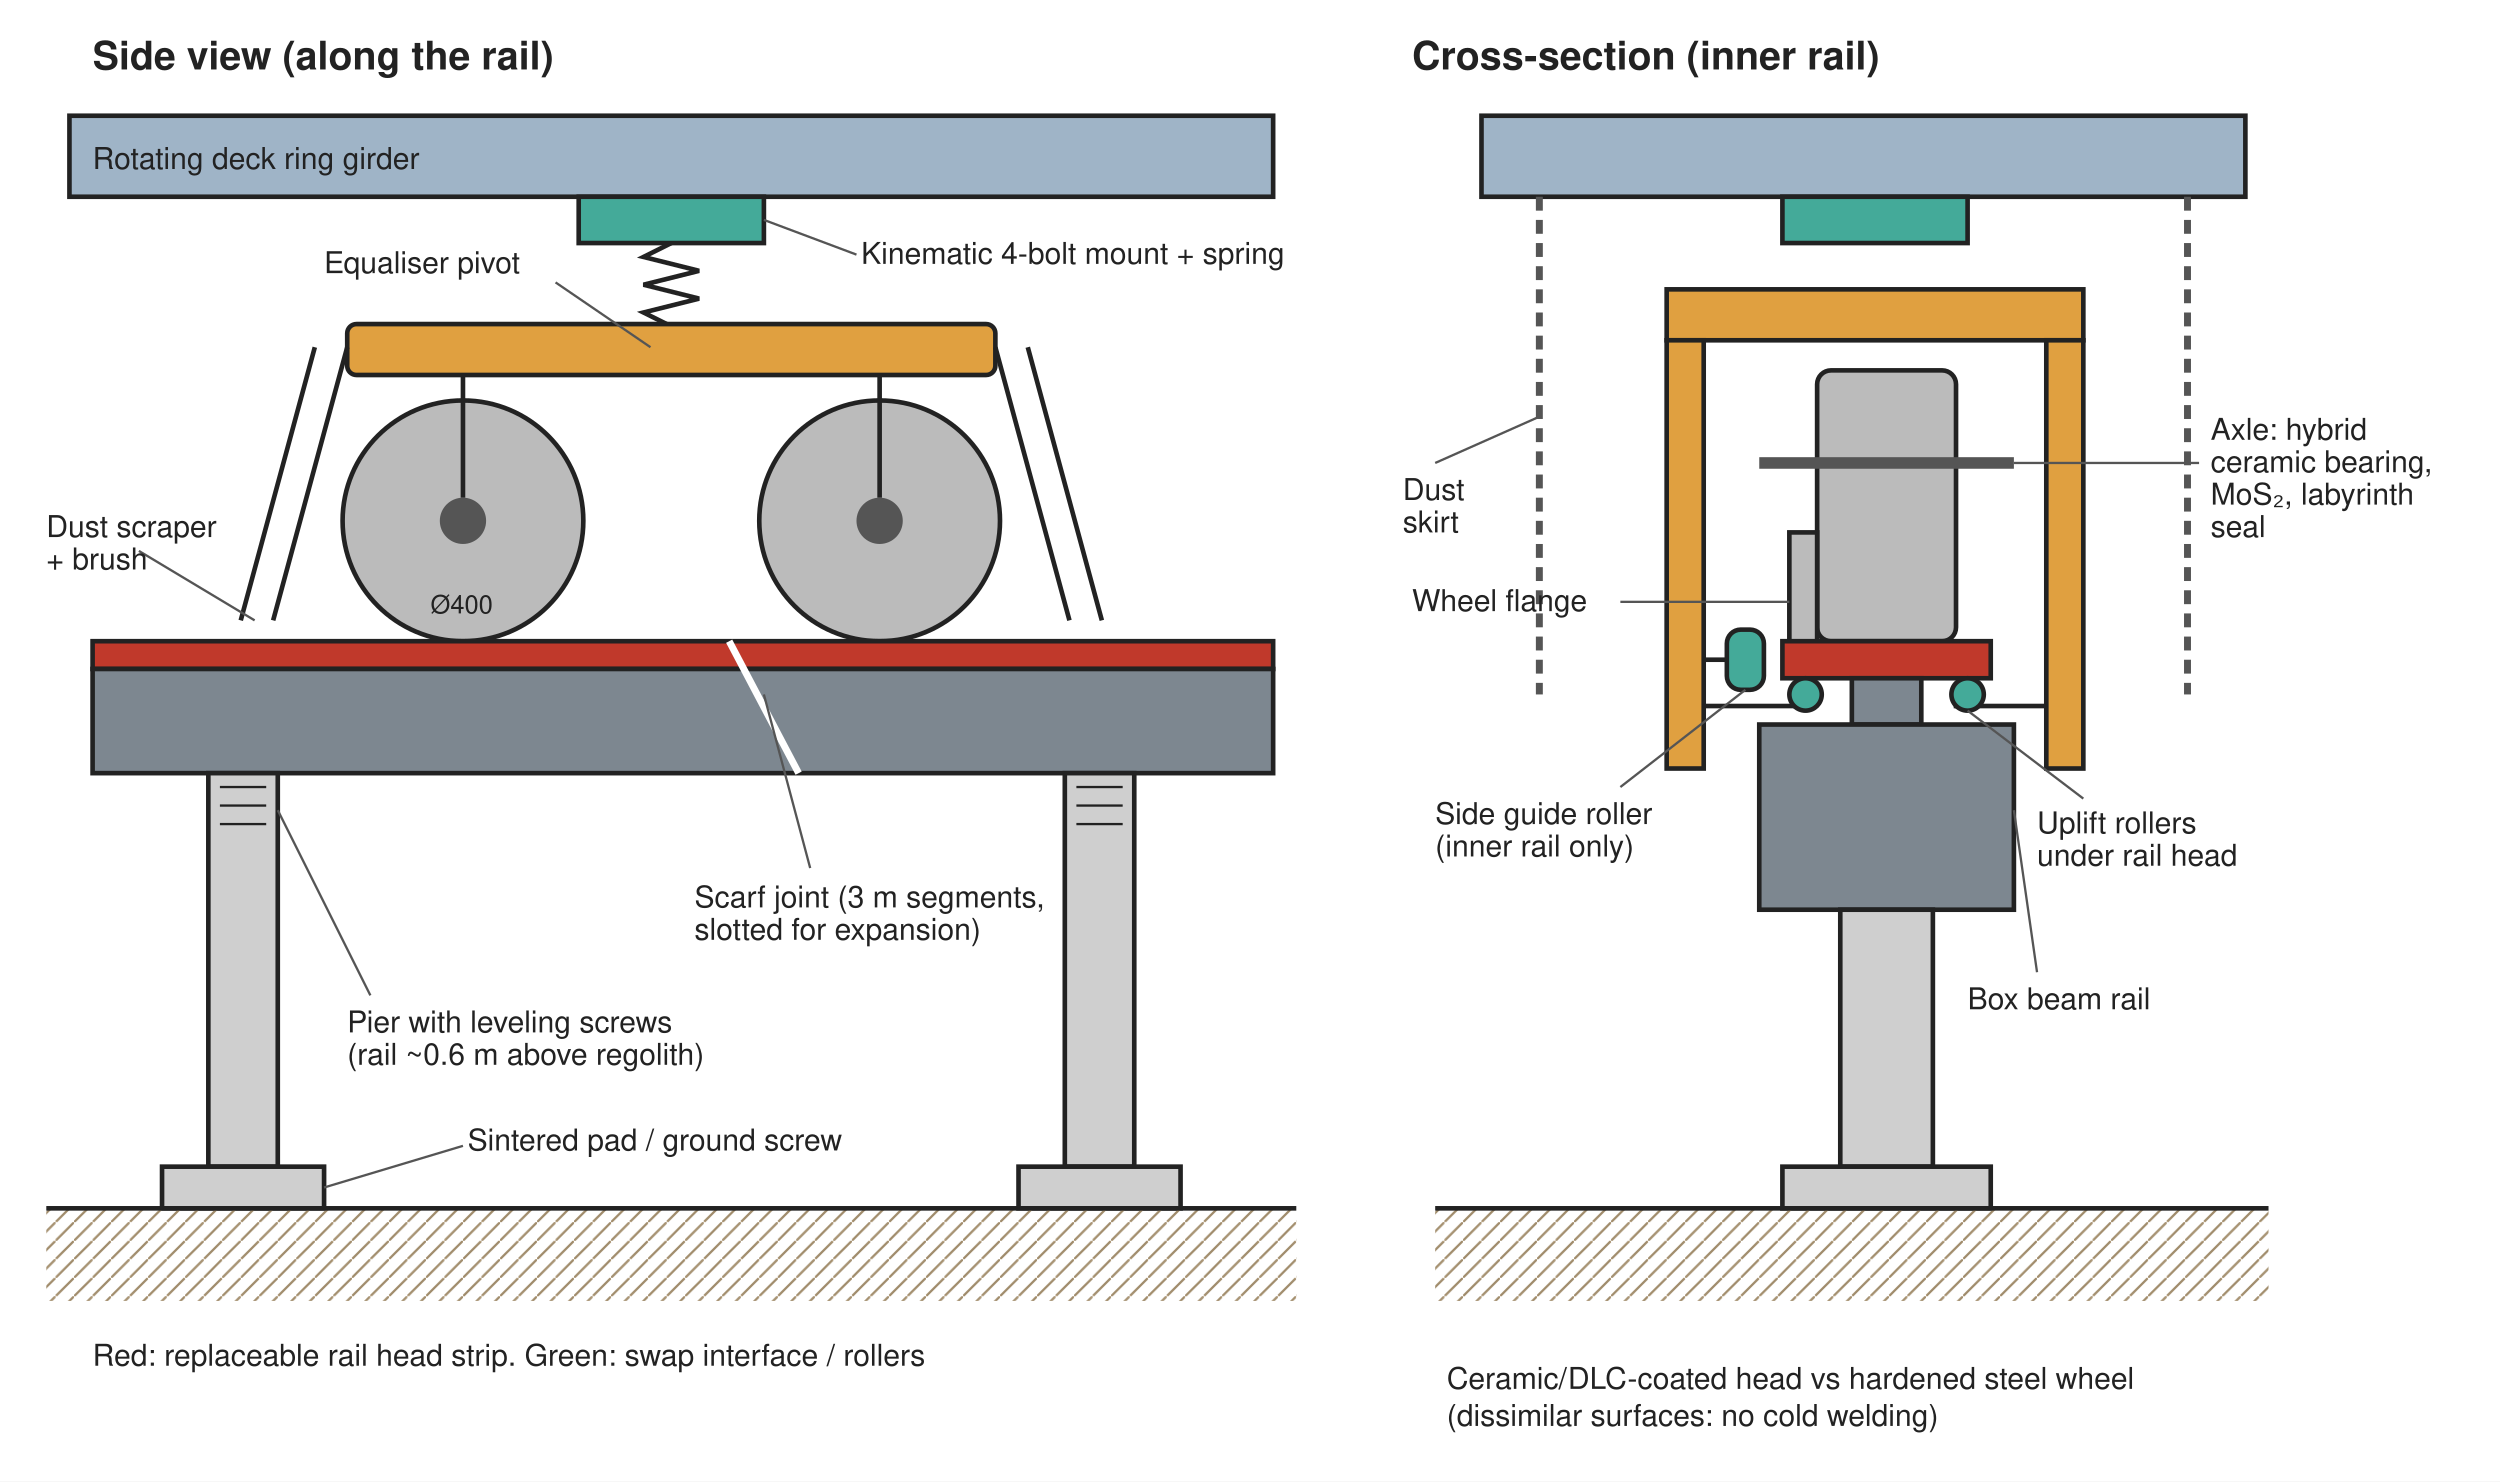
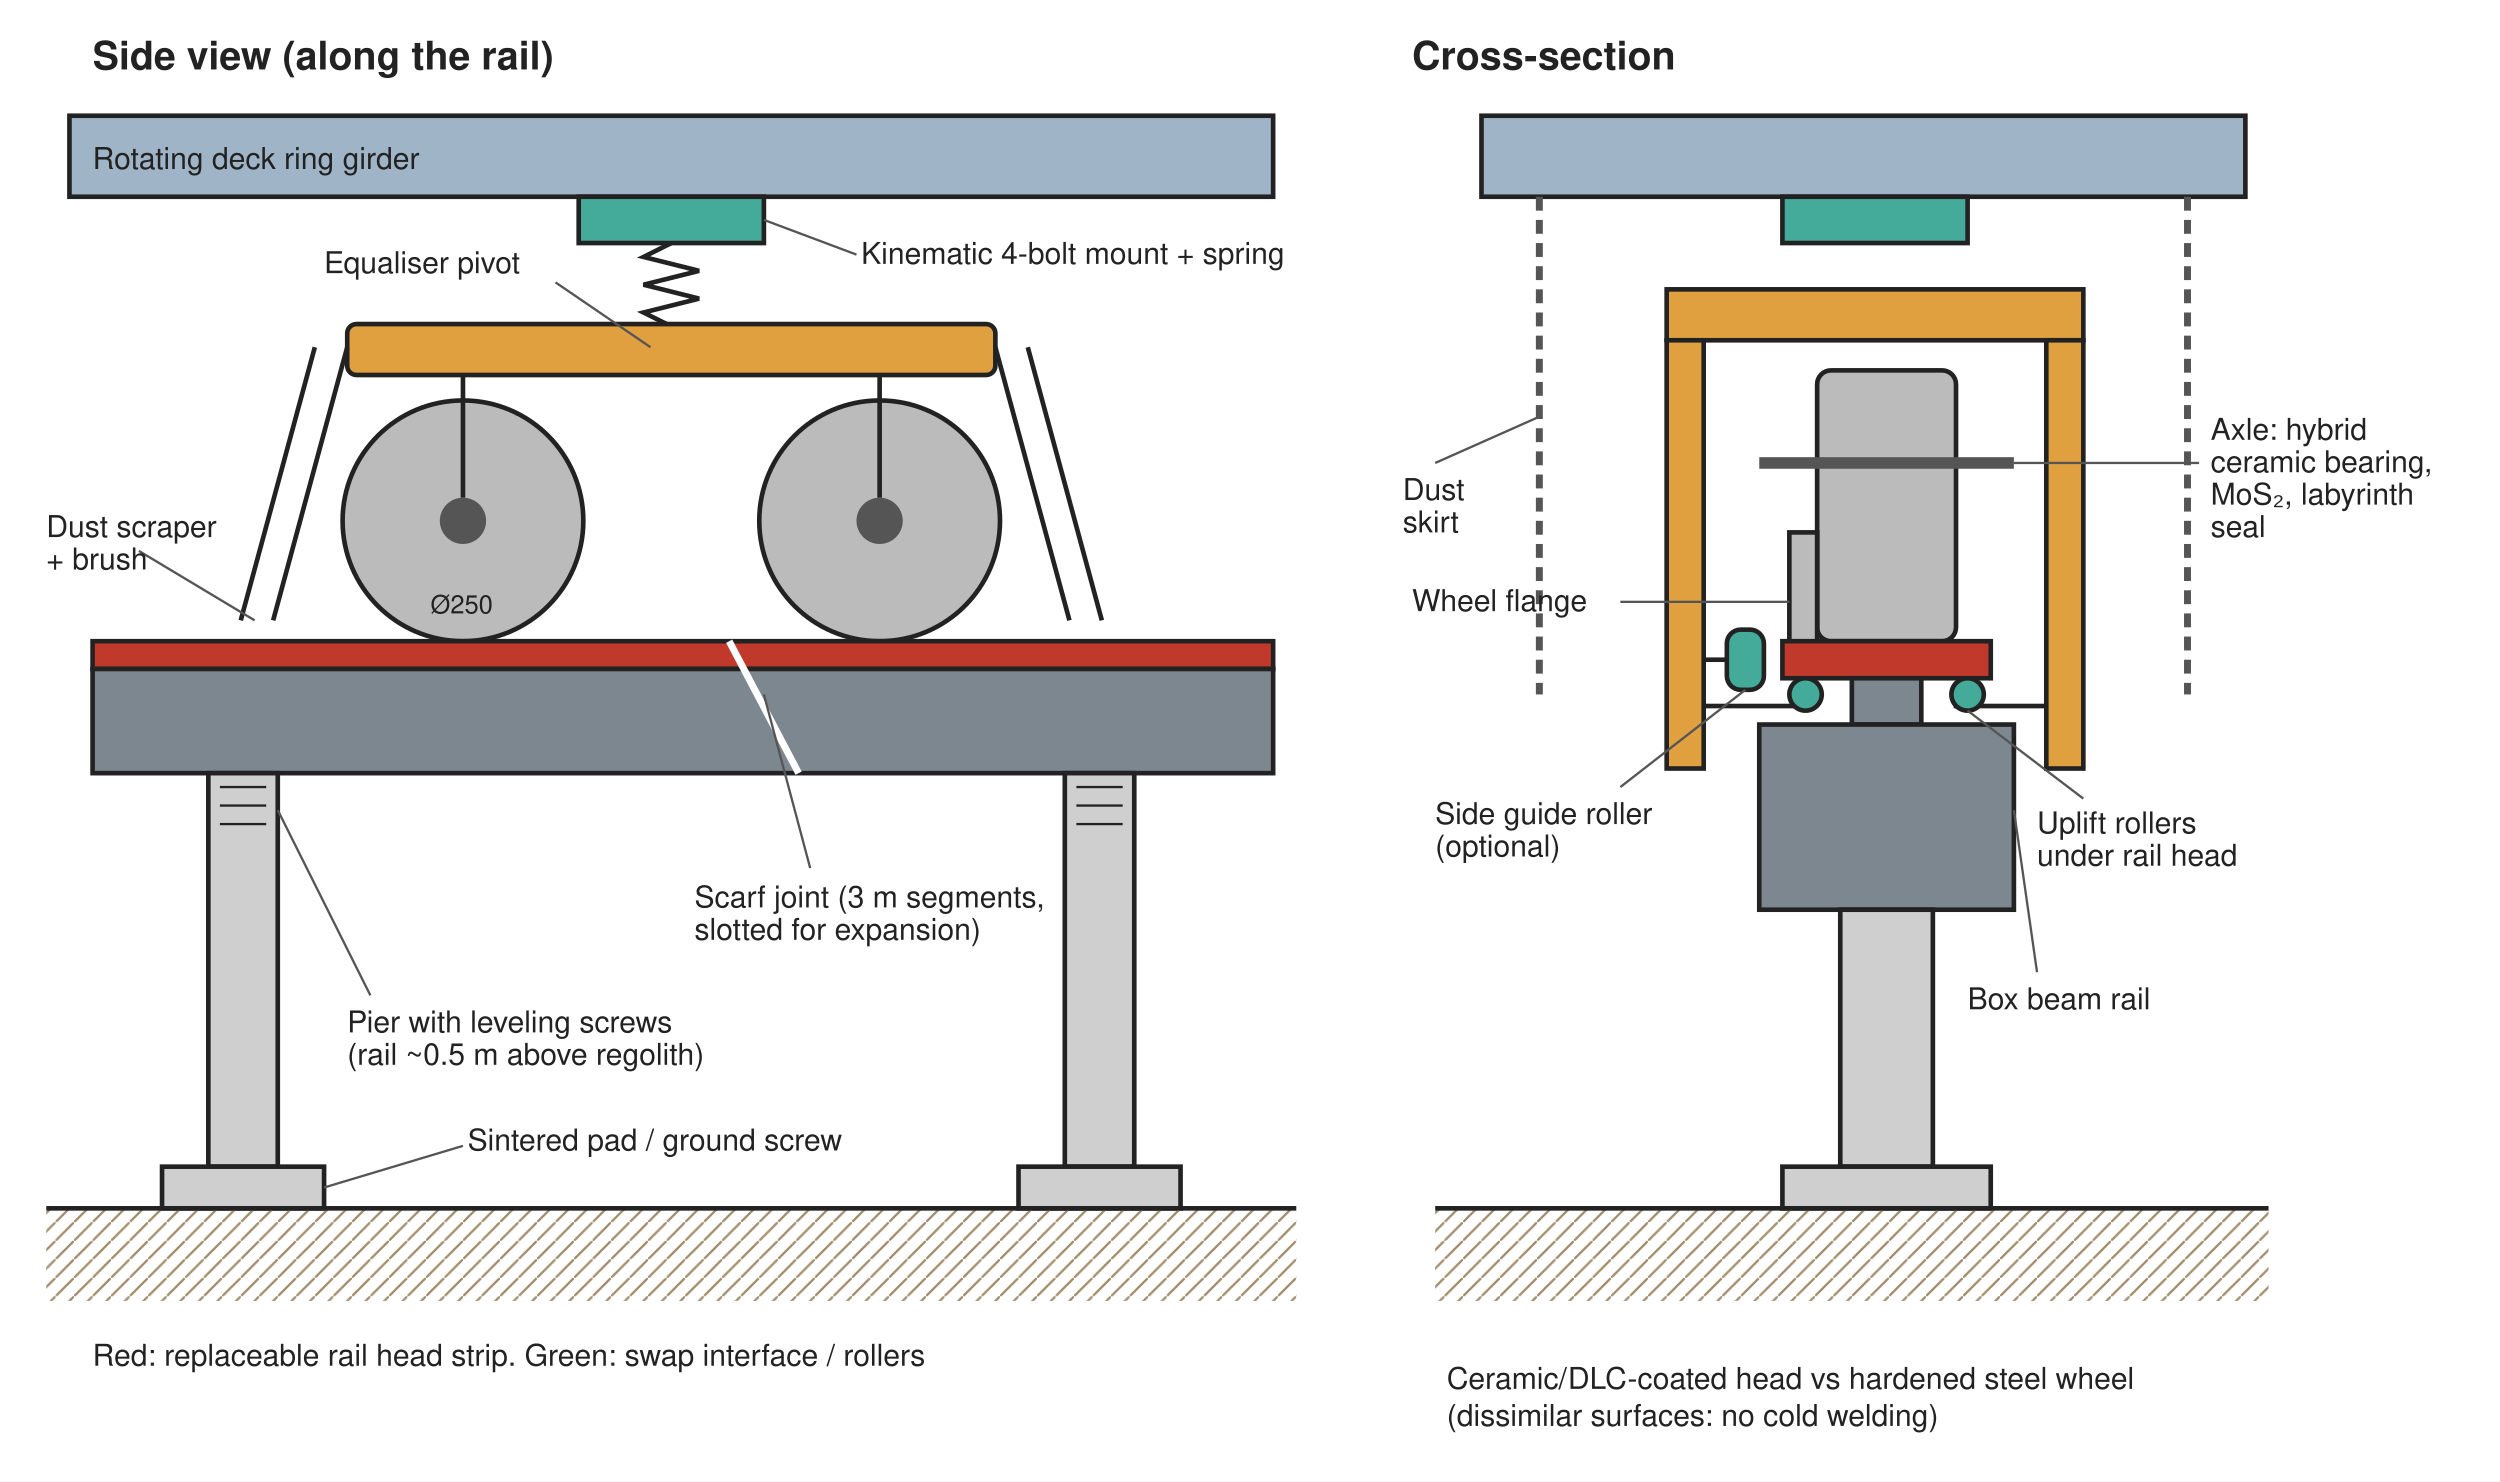
<svg xmlns="http://www.w3.org/2000/svg" viewBox="0 0 1080 640" font-family="Helvetica, Arial, sans-serif" font-size="13">
  <rect width="1080" height="640" fill="#ffffff" />
  <defs>
    <pattern id="ground" width="8" height="8" patternUnits="userSpaceOnUse">
      <path d="M0 8 L8 0" stroke="#a08c6c" stroke-width="1" />
    </pattern>
  </defs>
  <style>
    .s{stroke:#222;stroke-width:2}
    .deck{fill:#9fb4c7}.frame{fill:#e0a040}.wheel{fill:#bbb}.rail{fill:#7d8790}.head{fill:#c0392b}
    .pier{fill:#cfcfcf}.spare{fill:#4a9}
    .lbl{fill:#222}.t{font-size:17px;font-weight:bold;fill:#222}.lead{stroke:#555;stroke-width:1;fill:none}
  </style>
  <text x="40" y="30" class="t">Side view (along the rail)</text>
  <rect x="30" y="50" width="520" height="35" class="deck s" />
  <text x="40" y="73" class="lbl">Rotating deck ring girder</text>
  <rect x="250" y="85" width="80" height="20" class="spare s" />
  <path d="M290 105 l-12 6 24 6 -24 6 24 6 -24 6 12 6" class="s" fill="none" />
  <circle cx="290" cy="150" r="9" fill="#fff" class="s" />
  <rect x="150" y="140" width="280" height="22" rx="4" class="frame s" />
  <circle cx="200" cy="225" r="52" class="wheel s" />
  <circle cx="200" cy="225" r="10" fill="#555" />
  <circle cx="380" cy="225" r="52" class="wheel s" />
  <circle cx="380" cy="225" r="10" fill="#555" />
  <line x1="200" y1="162" x2="200" y2="215" class="s" />
  <line x1="380" y1="162" x2="380" y2="215" class="s" />
  <path d="M150 150 L118 268 M136 150 L104 268" class="s" />
  <path d="M430 150 L462 268 M444 150 L476 268" class="s" />
  <rect x="40" y="277" width="510" height="12" class="head s" />
  <rect x="40" y="289" width="510" height="45" class="rail s" />
  <line x1="315" y1="277" x2="345" y2="334" stroke="#fff" stroke-width="3" />
  <rect x="90" y="334" width="30" height="170" class="pier s" />
  <rect x="460" y="334" width="30" height="170" class="pier s" />
  <path d="M95 340 h20 M95 348 h20 M95 356 h20 M465 340 h20 M465 348 h20 M465 356 h20" stroke="#222" />
  <rect x="70" y="504" width="70" height="18" class="pier s" />
  <rect x="440" y="504" width="70" height="18" class="pier s" />
  <rect x="20" y="522" width="540" height="40" fill="url(#ground)" />
  <line x1="20" y1="522" x2="560" y2="522" class="s" />
  <path d="M330 95 L370 110" class="lead" />
  <text x="372" y="114" class="lbl">Kinematic 4-bolt mount + spring</text>
  <path d="M281 150 L240 122" class="lead" />
  <text x="140" y="118" class="lbl">Equaliser pivot</text>
  <text x="205" y="300" class="lbl" visibility="hidden">.</text>
  <path d="M380 277 L380 250" class="lead" visibility="hidden" />
  <path d="M110 268 L60 238" class="lead" />
  <text x="20" y="232" class="lbl">Dust scraper</text>
  <text x="20" y="246" class="lbl">+ brush</text>
  <path d="M200 225 L250 200" class="lead" visibility="hidden" />
  <text x="166" y="295" class="lbl" fill="#fff" visibility="hidden">.</text>
  <path d="M330 300 L350 375" class="lead" />
  <text x="300" y="392" class="lbl">Scarf joint (3 m segments,</text>
  <text x="300" y="406" class="lbl">slotted for expansion)</text>
  <path d="M120 350 L160 430" class="lead" />
  <text x="150" y="446" class="lbl">Pier with leveling screws</text>
-   <text x="150" y="460" class="lbl">(rail ~0.6 m above regolith)</text>
+   <text x="150" y="460" class="lbl">(rail ~0.5 m above regolith)</text>
  <path d="M140 513 L200 495" class="lead" />
  <text x="202" y="497" class="lbl">Sintered pad / ground screw</text>
-   <text x="186" y="265" class="lbl" font-size="11">Ø400</text>
+   <text x="186" y="265" class="lbl" font-size="11">Ø250</text>
  <text x="40" y="590" class="lbl">Red: replaceable rail head strip.  Green: swap interface / rollers</text>
-   <text x="610" y="30" class="t">Cross-section (inner rail)</text>
+   <text x="610" y="30" class="t">Cross-section</text>
  <rect x="640" y="50" width="330" height="35" class="deck s" />
  <line x1="665" y1="85" x2="665" y2="300" stroke="#555" stroke-width="3" stroke-dasharray="6 4" />
  <line x1="945" y1="85" x2="945" y2="300" stroke="#555" stroke-width="3" stroke-dasharray="6 4" />
  <rect x="770" y="85" width="80" height="20" class="spare s" />
  <rect x="720" y="125" width="180" height="22" class="frame s" />
  <rect x="720" y="147" width="16" height="185" class="frame s" />
  <rect x="884" y="147" width="16" height="185" class="frame s" />
  <rect x="785" y="160" width="60" height="117" rx="6" class="wheel s" />
  <rect x="773" y="230" width="12" height="57" class="wheel s" />
  <line x1="760" y1="200" x2="870" y2="200" stroke="#555" stroke-width="5" />
  <rect x="770" y="277" width="90" height="16" class="head s" />
  <rect x="800" y="293" width="30" height="20" class="rail s" />
  <rect x="760" y="313" width="110" height="80" class="rail s" />
  <path d="M736 305 h40" class="s" />
  <circle cx="780" cy="300" r="7" class="spare s" />
  <path d="M884 305 h-40" class="s" />
  <circle cx="850" cy="300" r="7" class="spare s" />
  <rect x="746" y="272" width="16" height="26" rx="6" class="spare s" />
  <path d="M736 285 h10" class="s" />
  <rect x="795" y="393" width="40" height="111" class="pier s" />
  <rect x="770" y="504" width="90" height="18" class="pier s" />
  <rect x="620" y="522" width="360" height="40" fill="url(#ground)" />
  <line x1="620" y1="522" x2="980" y2="522" class="s" />
  <path d="M665 180 L620 200" class="lead" />
  <text x="606" y="216" class="lbl">Dust</text>
  <text x="606" y="230" class="lbl">skirt</text>
  <text x="905" y="110" class="lbl" visibility="hidden">.</text>
  <path d="M870 200 L950 200" class="lead" />
  <text x="955" y="190" class="lbl">Axle: hybrid</text>
  <text x="955" y="204" class="lbl">ceramic bearing,</text>
  <text x="955" y="218" class="lbl">MoS₂, labyrinth</text>
  <text x="955" y="232" class="lbl">seal</text>
  <path d="M754 298 L700 340" class="lead" />
  <text x="620" y="356" class="lbl">Side guide roller</text>
-   <text x="620" y="370" class="lbl">(inner rail only)</text>
+   <text x="620" y="370" class="lbl">(optional)</text>
  <path d="M850 307 L900 345" class="lead" />
  <text x="880" y="360" class="lbl">Uplift rollers</text>
  <text x="880" y="374" class="lbl">under rail head</text>
  <text x="905" y="296" class="lbl" visibility="hidden">.</text>
  <path d="M870 350 L880 420" class="lead" />
  <text x="850" y="436" class="lbl">Box beam rail</text>
  <path d="M773 260 L700 260" class="lead" />
  <text x="610" y="264" class="lbl">Wheel flange</text>
  <text x="625" y="600" class="lbl">Ceramic/DLC-coated head vs hardened steel wheel</text>
  <text x="625" y="616" class="lbl">(dissimilar surfaces: no cold welding)</text>
</svg>
